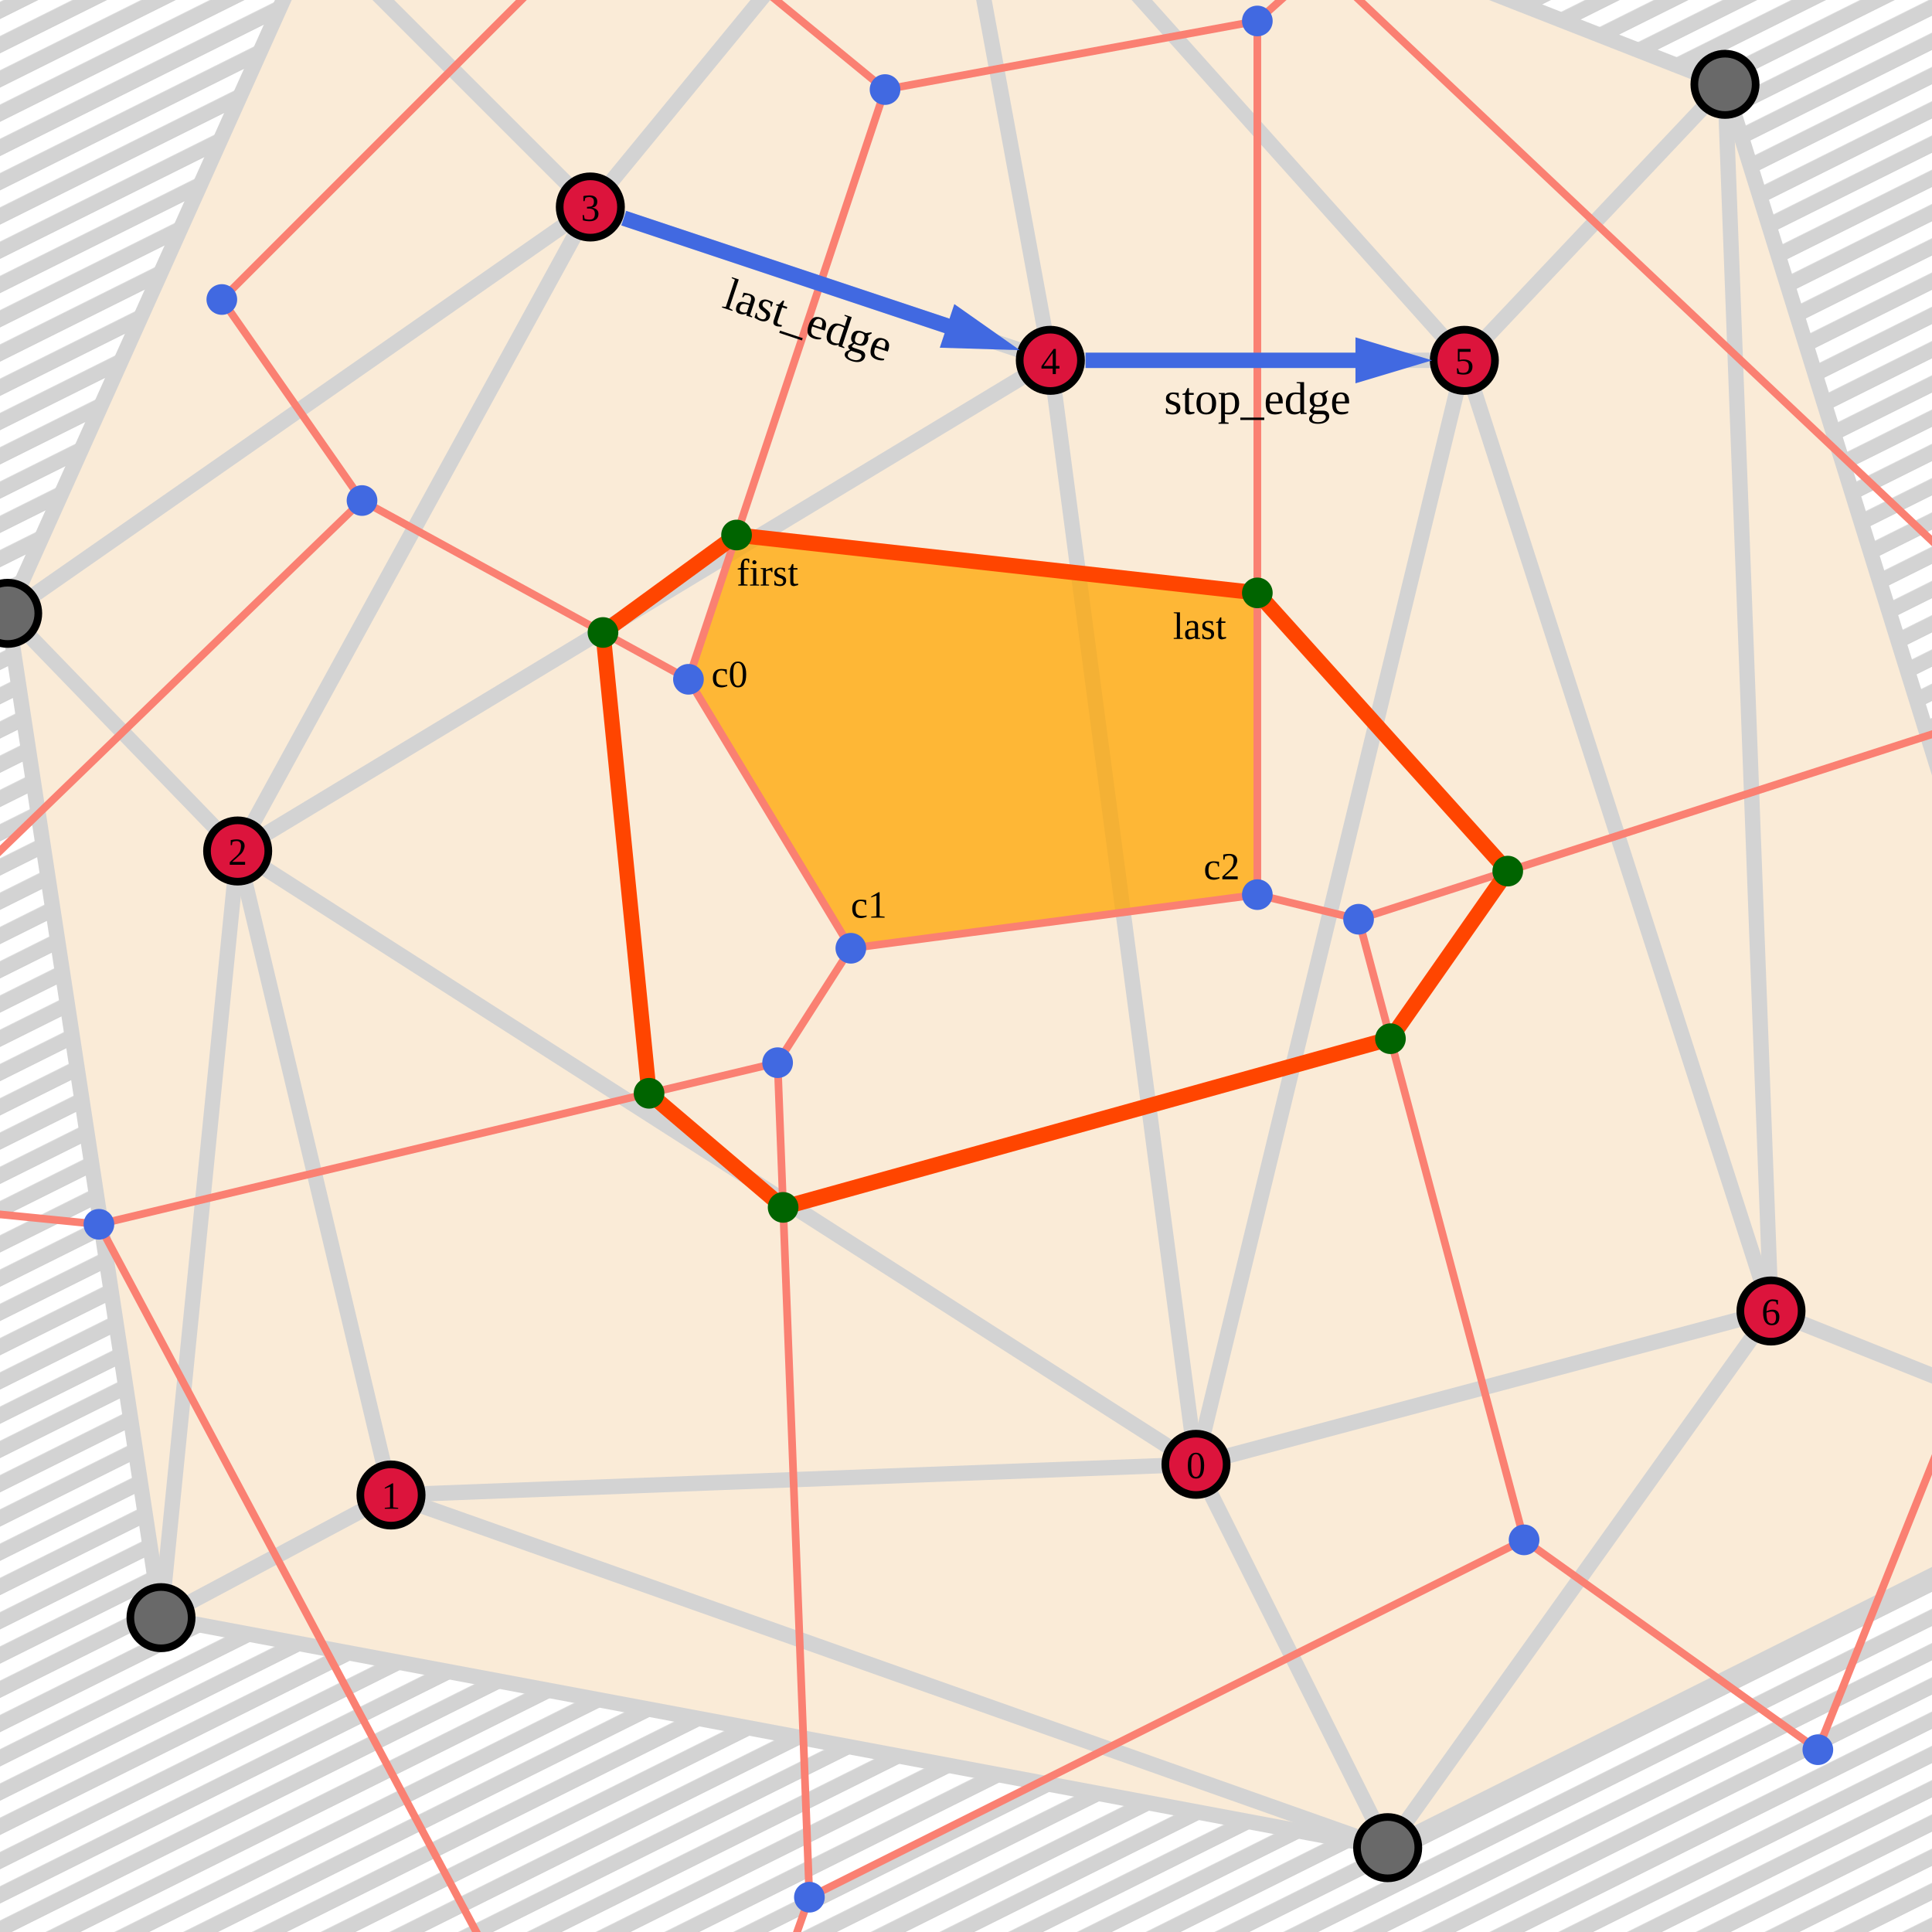
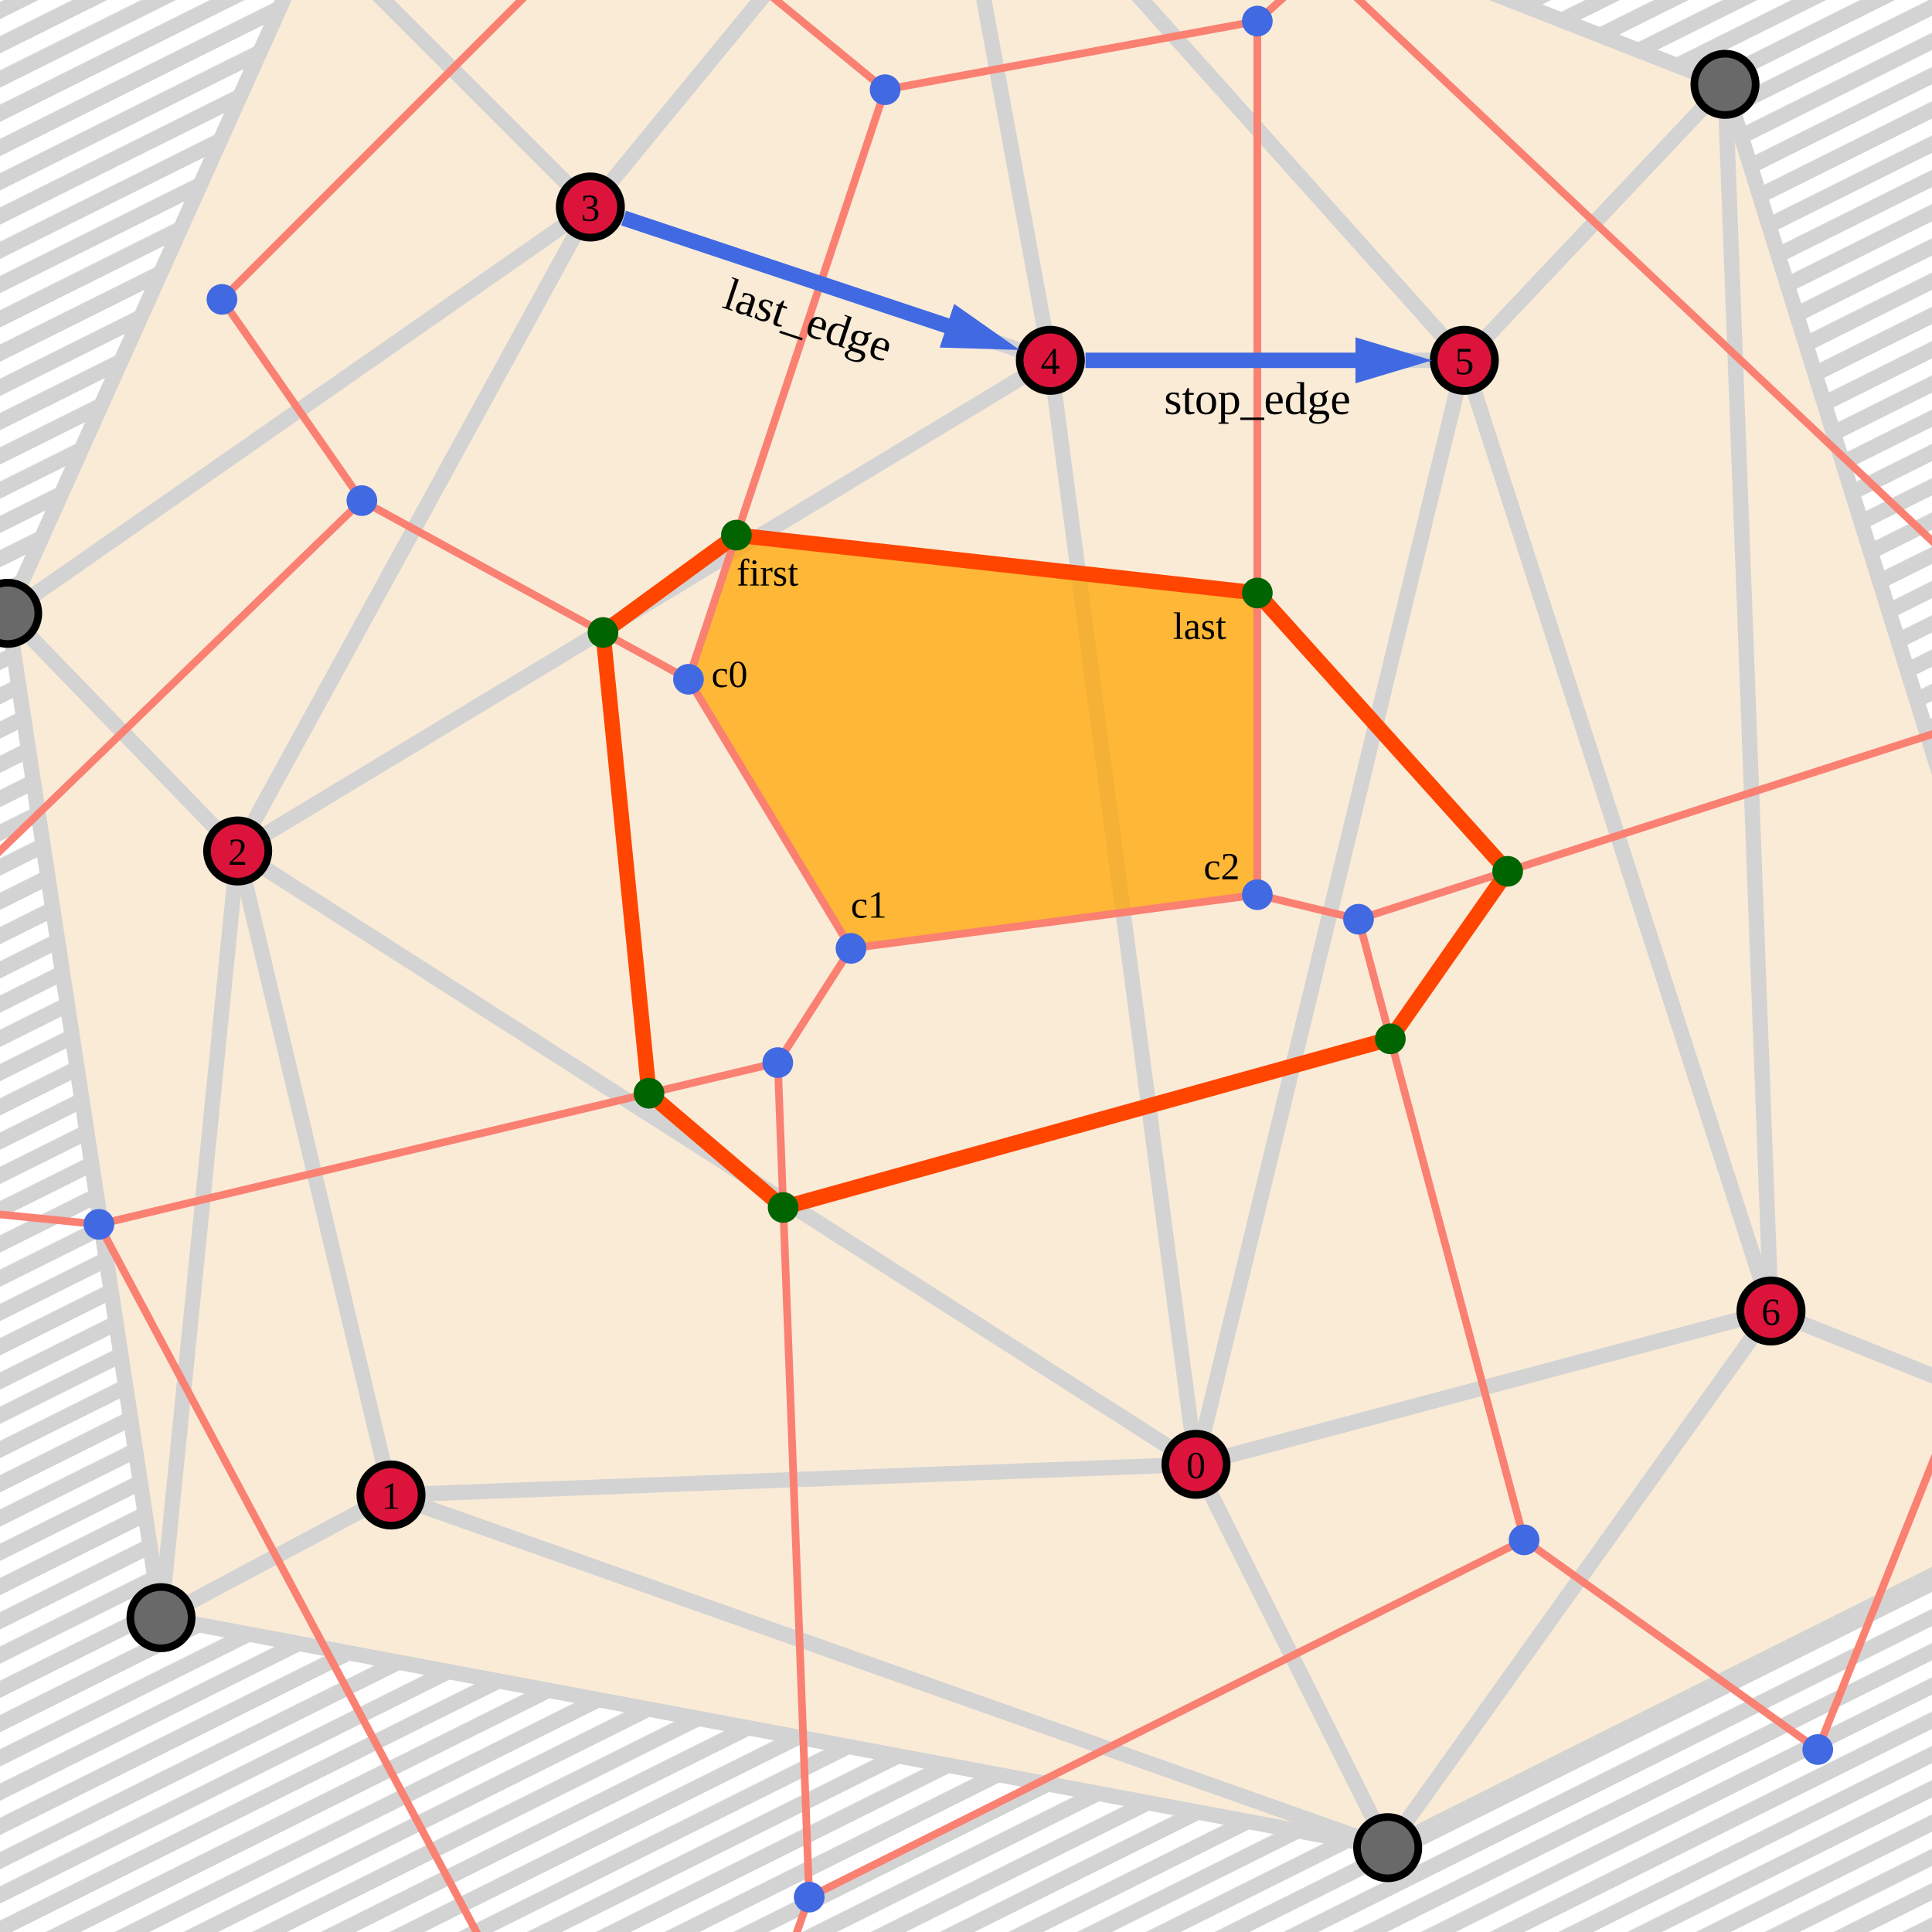
<svg xmlns="http://www.w3.org/2000/svg" viewBox="-70.5 -55.5 126 126" width="800">
  <defs>
    <pattern height="1" id="natural_neighbor_polygon_pattern0001" patternTransform="rotate(63.512 0 0) scale(2)" patternUnits="userSpaceOnUse" width="1">
      <line stroke="rgb(255 255 255)" stroke-width="1.01" x1="0" x2="0" y1="-0.1" y2="1.1" />
      <line stroke="rgb(211 211 211)" stroke-width="1.01" x1="1" x2="1" y1="-0.1" y2="1.1" />
    </pattern>
    <marker fill="rgb(65 105 225)" id="natural_neighbor_polygon_filled_arrow0002" markerHeight="3" markerWidth="5" orient="auto" refX="0.1" refY="1.5" stroke="none">
      <path d="M0,0 L5,1.5 L0,3 z" />
    </marker>
    <marker fill="rgb(65 105 225)" id="natural_neighbor_polygon_filled_arrow0003" markerHeight="3" markerWidth="5" orient="auto" refX="0.1" refY="1.5" stroke="none">
      <path d="M0,0 L5,1.5 L0,3 z" />
    </marker>
  </defs>
  <rect height="100%" style="fill: url(#natural_neighbor_polygon_pattern0001)" width="100%" x="-70.5" y="-55.5" />
  <g>
    <path d="M45,30 L7.5,40 L25,-32 z" style="fill: rgb(250 235 215)" />
    <path d="M-45,42 L-55,0 L7.5,40 z" style="fill: rgb(250 235 215)" />
    <path d="M7.5,40 L-55,0 L-2,-32 z" style="fill: rgb(250 235 215)" />
    <path d="M-32,-42 L-2,-32 L-55,0 z" style="fill: rgb(250 235 215)" />
    <path d="M-2,-32 L25,-32 L7.5,40 z" style="fill: rgb(250 235 215)" />
    <path d="M25,-32 L-2,-32 L-9,-70 z" style="fill: rgb(250 235 215)" />
    <path d="M7.5,40 L45,30 L20,65 z" style="fill: rgb(250 235 215)" />
    <path d="M-45,42 L7.5,40 L20,65 z" style="fill: rgb(250 235 215)" />
    <path d="M70,40 L45,30 L42,-50 z" style="fill: rgb(250 235 215)" />
    <path d="M70,40 L20,65 L45,30 z" style="fill: rgb(250 235 215)" />
    <path d="M-60,50 L-45,42 L20,65 z" style="fill: rgb(250 235 215)" />
    <path d="M-45,42 L-60,50 L-55,0 z" style="fill: rgb(250 235 215)" />
    <path d="M-70,-15.5 L-32,-42 L-55,0 z" style="fill: rgb(250 235 215)" />
    <path d="M-55,0 L-60,50 L-70,-15.5 z" style="fill: rgb(250 235 215)" />
    <path d="M-2,-32 L-32,-42 L-9,-70 z" style="fill: rgb(250 235 215)" />
    <path d="M-32,-42 L-70,-15.5 L-50,-60 z" style="fill: rgb(250 235 215)" />
    <path d="M-50,-60 L-9,-70 L-32,-42 z" style="fill: rgb(250 235 215)" />
    <path d="M42,-50 L25,-32 L-9,-70 z" style="fill: rgb(250 235 215)" />
    <path d="M25,-32 L42,-50 L45,30 z" style="fill: rgb(250 235 215)" />
    <line style="stroke-width: 1; stroke: rgb(211 211 211); fill: none" x1="45" x2="7.5" y1="30" y2="40" />
    <line style="stroke-width: 1; stroke: rgb(211 211 211); fill: none" x1="7.5" x2="-45" y1="40" y2="42" />
    <line style="stroke-width: 1; stroke: rgb(211 211 211); fill: none" x1="7.5" x2="-55" y1="40" y2="0" />
    <line style="stroke-width: 1; stroke: rgb(211 211 211); fill: none" x1="-45" x2="-55" y1="42" y2="0" />
    <line style="stroke-width: 1; stroke: rgb(211 211 211); fill: none" x1="-2" x2="-55" y1="-32" y2="0" />
    <line style="stroke-width: 1; stroke: rgb(211 211 211); fill: none" x1="-55" x2="-32" y1="0" y2="-42" />
    <line style="stroke-width: 1; stroke: rgb(211 211 211); fill: none" x1="7.5" x2="-2" y1="40" y2="-32" />
    <line style="stroke-width: 1; stroke: rgb(211 211 211); fill: none" x1="-32" x2="-2" y1="-42" y2="-32" />
    <line style="stroke-width: 1; stroke: rgb(211 211 211); fill: none" x1="7.5" x2="25" y1="40" y2="-32" />
    <line style="stroke-width: 1; stroke: rgb(211 211 211); fill: none" x1="-2" x2="25" y1="-32" y2="-32" />
    <line style="stroke-width: 1; stroke: rgb(211 211 211); fill: none" x1="25" x2="45" y1="-32" y2="30" />
    <line style="stroke-width: 1; stroke: rgb(211 211 211); fill: none" x1="-9" x2="-32" y1="-70" y2="-42" />
    <line style="stroke-width: 1; stroke: rgb(211 211 211); fill: none" x1="45" x2="70" y1="30" y2="40" />
    <line style="stroke-width: 1; stroke: rgb(211 211 211); fill: none" x1="45" x2="20" y1="30" y2="65" />
    <line style="stroke-width: 1; stroke: rgb(211 211 211); fill: none" x1="7.5" x2="20" y1="40" y2="65" />
    <line style="stroke-width: 1; stroke: rgb(211 211 211); fill: none" x1="45" x2="42" y1="30" y2="-50" />
    <line style="stroke-width: 1; stroke: rgb(211 211 211); fill: none" x1="70" x2="20" y1="40" y2="65" />
    <line style="stroke-width: 1; stroke: rgb(211 211 211); fill: none" x1="20" x2="-45" y1="65" y2="42" />
    <line style="stroke-width: 1; stroke: rgb(211 211 211); fill: none" x1="20" x2="-60" y1="65" y2="50" />
    <line style="stroke-width: 1; stroke: rgb(211 211 211); fill: none" x1="-60" x2="-45" y1="50" y2="42" />
    <line style="stroke-width: 1; stroke: rgb(211 211 211); fill: none" x1="-60" x2="-55" y1="50" y2="0" />
    <line style="stroke-width: 1; stroke: rgb(211 211 211); fill: none" x1="-55" x2="-70" y1="0" y2="-15.5" />
    <line style="stroke-width: 1; stroke: rgb(211 211 211); fill: none" x1="-70" x2="-32" y1="-15.5" y2="-42" />
    <line style="stroke-width: 1; stroke: rgb(211 211 211); fill: none" x1="-60" x2="-70" y1="50" y2="-15.5" />
    <line style="stroke-width: 1; stroke: rgb(211 211 211); fill: none" x1="-32" x2="-50" y1="-42" y2="-60" />
    <line style="stroke-width: 1; stroke: rgb(211 211 211); fill: none" x1="-2" x2="-9" y1="-32" y2="-70" />
    <line style="stroke-width: 1; stroke: rgb(211 211 211); fill: none" x1="-70" x2="-50" y1="-15.5" y2="-60" />
    <line style="stroke-width: 1; stroke: rgb(211 211 211); fill: none" x1="-50" x2="-9" y1="-60" y2="-70" />
    <line style="stroke-width: 1; stroke: rgb(211 211 211); fill: none" x1="-9" x2="25" y1="-70" y2="-32" />
    <line style="stroke-width: 1; stroke: rgb(211 211 211); fill: none" x1="-9" x2="42" y1="-70" y2="-50" />
    <line style="stroke-width: 1; stroke: rgb(211 211 211); fill: none" x1="42" x2="25" y1="-50" y2="-32" />
    <line style="stroke-width: 1; stroke: rgb(211 211 211); fill: none" x1="42" x2="70" y1="-50" y2="40" />
-     <path d="M-22.464,-20.607 L11.5,-16.833 L11.5,2.845 L-15.01,6.343 L-25.601,-11.198 z" style="opacity: 0.75; fill: rgb(255 165 0)" />
+     <path d="M-22.475,-20.6 L11.5,-16.825 L11.5,2.85 L-15,6.35 L-25.6,-11.2 z" style="opacity: 0.75; fill: rgb(255 165 0)" />
    <circle cx="45" cy="30" r="2" style="stroke-width: 0.5; stroke: rgb(0 0 0); fill: rgb(220 20 60)" />
    <circle cx="7.5" cy="40" r="2" style="stroke-width: 0.5; stroke: rgb(0 0 0); fill: rgb(220 20 60)" />
    <circle cx="-45" cy="42" r="2" style="stroke-width: 0.5; stroke: rgb(0 0 0); fill: rgb(220 20 60)" />
    <circle cx="-55" cy="0" r="2" style="stroke-width: 0.5; stroke: rgb(0 0 0); fill: rgb(220 20 60)" />
    <circle cx="-32" cy="-42" r="2" style="stroke-width: 0.5; stroke: rgb(0 0 0); fill: rgb(220 20 60)" />
    <circle cx="-2" cy="-32" r="2" style="stroke-width: 0.5; stroke: rgb(0 0 0); fill: rgb(220 20 60)" />
    <circle cx="25" cy="-32" r="2" style="stroke-width: 0.5; stroke: rgb(0 0 0); fill: rgb(220 20 60)" />
    <circle cx="70" cy="40" r="2" style="stroke-width: 0.5; stroke: rgb(0 0 0); fill: rgb(105 105 105)" />
    <circle cx="20" cy="65" r="2" style="stroke-width: 0.5; stroke: rgb(0 0 0); fill: rgb(105 105 105)" />
    <circle cx="-60" cy="50" r="2" style="stroke-width: 0.5; stroke: rgb(0 0 0); fill: rgb(105 105 105)" />
    <circle cx="-70" cy="-15.5" r="2" style="stroke-width: 0.5; stroke: rgb(0 0 0); fill: rgb(105 105 105)" />
    <circle cx="-50" cy="-60" r="2" style="stroke-width: 0.5; stroke: rgb(0 0 0); fill: rgb(105 105 105)" />
    <circle cx="-9" cy="-70" r="2" style="stroke-width: 0.5; stroke: rgb(0 0 0); fill: rgb(105 105 105)" />
    <circle cx="42" cy="-50" r="2" style="stroke-width: 0.5; stroke: rgb(0 0 0); fill: rgb(105 105 105)" />
    <text dy="0.9" font-size="2.5" style="fill: rgb(0 0 0)" text-anchor="middle" transform="translate (7.5 40) rotate (0) translate(-7.5 -40)" x="7.5" y="40">
0
</text>
    <text dy="0.9" font-size="2.5" style="fill: rgb(0 0 0)" text-anchor="middle" transform="translate (-45 42) rotate (0) translate(45 -42)" x="-45" y="42">
1
</text>
    <text dy="0.9" font-size="2.5" style="fill: rgb(0 0 0)" text-anchor="middle" transform="translate (-55 0) rotate (0) translate(55 -0)" x="-55" y="0">
2
</text>
    <text dy="0.9" font-size="2.5" style="fill: rgb(0 0 0)" text-anchor="middle" transform="translate (-32 -42) rotate (0) translate(32 42)" x="-32" y="-42">
3
</text>
    <text dy="0.9" font-size="2.5" style="fill: rgb(0 0 0)" text-anchor="middle" transform="translate (-2 -32) rotate (0) translate(2 32)" x="-2" y="-32">
4
</text>
    <text dy="0.9" font-size="2.5" style="fill: rgb(0 0 0)" text-anchor="middle" transform="translate (25 -32) rotate (0) translate(-25 32)" x="25" y="-32">
5
</text>
    <text dy="0.9" font-size="2.5" style="fill: rgb(0 0 0)" text-anchor="middle" transform="translate (45 30) rotate (0) translate(-45 -30)" x="45" y="30">
6
</text>
-     <line style="stroke-width: 0.5; stroke: rgb(250 128 114); fill: none" x1="18.103" x2="28.897" y1="4.45" y2="44.926" />
-     <line style="stroke-width: 0.5; stroke: rgb(250 128 114); fill: none" x1="-19.786" x2="-17.713" y1="13.806" y2="68.231" />
-     <line style="stroke-width: 0.5; stroke: rgb(250 128 114); fill: none" x1="-15.01" x2="-19.786" y1="6.343" y2="13.806" />
-     <line style="stroke-width: 0.5; stroke: rgb(250 128 114); fill: none" x1="-19.786" x2="-64.049" y1="13.806" y2="24.345" />
-     <line style="stroke-width: 0.5; stroke: rgb(250 128 114); fill: none" x1="-25.601" x2="-15.01" y1="-11.198" y2="6.343" />
-     <line style="stroke-width: 0.5; stroke: rgb(250 128 114); fill: none" x1="-25.601" x2="-46.89" y1="-11.198" y2="-22.856" />
-     <line style="stroke-width: 0.5; stroke: rgb(250 128 114); fill: none" x1="11.5" x2="-15.01" y1="2.845" y2="6.343" />
-     <line style="stroke-width: 0.5; stroke: rgb(250 128 114); fill: none" x1="-25.601" x2="-12.78" y1="-11.198" y2="-49.659" />
-     <line style="stroke-width: 0.5; stroke: rgb(250 128 114); fill: none" x1="18.103" x2="11.5" y1="4.45" y2="2.845" />
-     <line style="stroke-width: 0.5; stroke: rgb(250 128 114); fill: none" x1="11.5" x2="11.5" y1="2.845" y2="-54.132" />
-     <line style="stroke-width: 0.5; stroke: rgb(250 128 114); fill: none" x1="18.103" x2="65.452" y1="4.45" y2="-10.823" />
-     <line style="stroke-width: 0.5; stroke: rgb(250 128 114); fill: none" x1="-29.01" x2="-12.78" y1="-62.99" y2="-49.659" />
-     <line style="stroke-width: 0.5; stroke: rgb(250 128 114); fill: none" x1="48.056" x2="75.987" y1="58.611" y2="-11.218" />
-     <line style="stroke-width: 0.5; stroke: rgb(250 128 114); fill: none" x1="28.897" x2="48.056" y1="44.926" y2="58.611" />
-     <line style="stroke-width: 0.5; stroke: rgb(250 128 114); fill: none" x1="-17.713" x2="28.897" y1="68.231" y2="44.926" />
-     <line style="stroke-width: 0.5; stroke: rgb(250 128 114); fill: none" x1="75.987" x2="65.452" y1="-11.218" y2="-10.823" />
-     <line style="stroke-width: 0.5; stroke: rgb(250 128 114); fill: none" x1="-17.713" x2="-26.858" y1="68.231" y2="94.078" />
-     <line style="stroke-width: 0.5; stroke: rgb(250 128 114); fill: none" x1="-26.858" x2="-64.049" y1="94.078" y2="24.345" />
-     <line style="stroke-width: 0.5; stroke: rgb(250 128 114); fill: none" x1="-64.049" x2="-92.704" y1="24.345" y2="21.48" />
-     <line style="stroke-width: 0.5; stroke: rgb(250 128 114); fill: none" x1="-46.89" x2="-92.704" y1="-22.856" y2="21.48" />
-     <line style="stroke-width: 0.5; stroke: rgb(250 128 114); fill: none" x1="-46.89" x2="-56.033" y1="-22.856" y2="-35.967" />
-     <line style="stroke-width: 0.5; stroke: rgb(250 128 114); fill: none" x1="-29.01" x2="-56.033" y1="-62.99" y2="-35.967" />
-     <line style="stroke-width: 0.5; stroke: rgb(250 128 114); fill: none" x1="11.5" x2="-12.78" y1="-54.132" y2="-49.659" />
-     <line style="stroke-width: 0.5; stroke: rgb(250 128 114); fill: none" x1="11.5" x2="15.657" y1="-54.132" y2="-57.851" />
-     <line style="stroke-width: 0.5; stroke: rgb(250 128 114); fill: none" x1="15.657" x2="65.452" y1="-57.851" y2="-10.823" />
-     <circle cx="18.103" cy="4.45" r="1" style="fill: rgb(65 105 225)" />
-     <circle cx="-19.786" cy="13.806" r="1" style="fill: rgb(65 105 225)" />
-     <circle cx="-15.01" cy="6.343" r="1" style="fill: rgb(65 105 225)" />
-     <circle cx="-25.601" cy="-11.198" r="1" style="fill: rgb(65 105 225)" />
-     <circle cx="11.5" cy="2.845" r="1" style="fill: rgb(65 105 225)" />
-     <circle cx="11.5" cy="-54.132" r="1" style="fill: rgb(65 105 225)" />
-     <circle cx="28.897" cy="44.926" r="1" style="fill: rgb(65 105 225)" />
-     <circle cx="-17.713" cy="68.231" r="1" style="fill: rgb(65 105 225)" />
-     <circle cx="75.987" cy="-11.218" r="1" style="fill: rgb(65 105 225)" />
-     <circle cx="48.056" cy="58.611" r="1" style="fill: rgb(65 105 225)" />
-     <circle cx="-26.858" cy="94.078" r="1" style="fill: rgb(65 105 225)" />
-     <circle cx="-64.049" cy="24.345" r="1" style="fill: rgb(65 105 225)" />
-     <circle cx="-46.89" cy="-22.856" r="1" style="fill: rgb(65 105 225)" />
-     <circle cx="-92.704" cy="21.48" r="1" style="fill: rgb(65 105 225)" />
-     <circle cx="-12.78" cy="-49.659" r="1" style="fill: rgb(65 105 225)" />
-     <circle cx="-56.033" cy="-35.967" r="1" style="fill: rgb(65 105 225)" />
-     <circle cx="-29.01" cy="-62.99" r="1" style="fill: rgb(65 105 225)" />
-     <circle cx="15.657" cy="-57.851" r="1" style="fill: rgb(65 105 225)" />
-     <circle cx="65.452" cy="-10.823" r="1" style="fill: rgb(65 105 225)" />
-     <line style="stroke-width: 1; stroke: rgb(255 69 0); fill: none" x1="11.5" x2="-22.464" y1="-16.833" y2="-20.607" />
-     <line style="stroke-width: 1; stroke: rgb(255 69 0); fill: none" x1="27.831" x2="11.5" y1="1.312" y2="-16.833" />
-     <line style="stroke-width: 1; stroke: rgb(255 69 0); fill: none" x1="20.181" x2="27.831" y1="12.241" y2="1.312" />
-     <line style="stroke-width: 1; stroke: rgb(255 69 0); fill: none" x1="-19.426" x2="20.181" y1="23.243" y2="12.241" />
-     <line style="stroke-width: 1; stroke: rgb(255 69 0); fill: none" x1="-28.17" x2="-19.426" y1="15.802" y2="23.243" />
-     <line style="stroke-width: 1; stroke: rgb(255 69 0); fill: none" x1="-31.175" x2="-28.17" y1="-14.251" y2="15.802" />
-     <line style="stroke-width: 1; stroke: rgb(255 69 0); fill: none" x1="-22.464" x2="-31.175" y1="-20.607" y2="-14.251" />
-     <circle cx="11.5" cy="-16.833" r="1" style="fill: rgb(0 100 0)" />
-     <circle cx="27.831" cy="1.312" r="1" style="fill: rgb(0 100 0)" />
-     <circle cx="20.181" cy="12.241" r="1" style="fill: rgb(0 100 0)" />
-     <circle cx="-19.426" cy="23.243" r="1" style="fill: rgb(0 100 0)" />
-     <circle cx="-28.17" cy="15.802" r="1" style="fill: rgb(0 100 0)" />
-     <circle cx="-31.175" cy="-14.251" r="1" style="fill: rgb(0 100 0)" />
-     <circle cx="-22.464" cy="-20.607" r="1" style="fill: rgb(0 100 0)" />
+     <line style="stroke-width: 0.5; stroke: rgb(250 128 114); fill: none" x1="18.1" x2="28.9" y1="4.45" y2="44.925" />
+     <line style="stroke-width: 0.5; stroke: rgb(250 128 114); fill: none" x1="-19.775" x2="-17.725" y1="13.8" y2="68.225" />
+     <line style="stroke-width: 0.5; stroke: rgb(250 128 114); fill: none" x1="-15" x2="-19.775" y1="6.35" y2="13.8" />
+     <line style="stroke-width: 0.5; stroke: rgb(250 128 114); fill: none" x1="-19.775" x2="-64.05" y1="13.8" y2="24.35" />
+     <line style="stroke-width: 0.5; stroke: rgb(250 128 114); fill: none" x1="-25.6" x2="-15" y1="-11.2" y2="6.35" />
+     <line style="stroke-width: 0.5; stroke: rgb(250 128 114); fill: none" x1="-25.6" x2="-46.9" y1="-11.2" y2="-22.85" />
+     <line style="stroke-width: 0.5; stroke: rgb(250 128 114); fill: none" x1="11.5" x2="-15" y1="2.85" y2="6.35" />
+     <line style="stroke-width: 0.5; stroke: rgb(250 128 114); fill: none" x1="-25.6" x2="-12.775" y1="-11.2" y2="-49.65" />
+     <line style="stroke-width: 0.5; stroke: rgb(250 128 114); fill: none" x1="18.1" x2="11.5" y1="4.45" y2="2.85" />
+     <line style="stroke-width: 0.5; stroke: rgb(250 128 114); fill: none" x1="11.5" x2="11.5" y1="2.85" y2="-54.125" />
+     <line style="stroke-width: 0.5; stroke: rgb(250 128 114); fill: none" x1="18.1" x2="65.45" y1="4.45" y2="-10.825" />
+     <line style="stroke-width: 0.5; stroke: rgb(250 128 114); fill: none" x1="-29" x2="-12.775" y1="-63" y2="-49.65" />
+     <line style="stroke-width: 0.5; stroke: rgb(250 128 114); fill: none" x1="48.05" x2="75.975" y1="58.6" y2="-11.225" />
+     <line style="stroke-width: 0.5; stroke: rgb(250 128 114); fill: none" x1="28.9" x2="48.05" y1="44.925" y2="58.6" />
+     <line style="stroke-width: 0.5; stroke: rgb(250 128 114); fill: none" x1="-17.725" x2="28.9" y1="68.225" y2="44.925" />
+     <line style="stroke-width: 0.5; stroke: rgb(250 128 114); fill: none" x1="75.975" x2="65.45" y1="-11.225" y2="-10.825" />
+     <line style="stroke-width: 0.5; stroke: rgb(250 128 114); fill: none" x1="-17.725" x2="-26.85" y1="68.225" y2="94.075" />
+     <line style="stroke-width: 0.5; stroke: rgb(250 128 114); fill: none" x1="-26.85" x2="-64.05" y1="94.075" y2="24.35" />
+     <line style="stroke-width: 0.5; stroke: rgb(250 128 114); fill: none" x1="-64.05" x2="-92.7" y1="24.35" y2="21.475" />
+     <line style="stroke-width: 0.5; stroke: rgb(250 128 114); fill: none" x1="-46.9" x2="-92.7" y1="-22.85" y2="21.475" />
+     <line style="stroke-width: 0.5; stroke: rgb(250 128 114); fill: none" x1="-46.9" x2="-56.025" y1="-22.85" y2="-35.975" />
+     <line style="stroke-width: 0.5; stroke: rgb(250 128 114); fill: none" x1="-29" x2="-56.025" y1="-63" y2="-35.975" />
+     <line style="stroke-width: 0.5; stroke: rgb(250 128 114); fill: none" x1="11.5" x2="-12.775" y1="-54.125" y2="-49.65" />
+     <line style="stroke-width: 0.5; stroke: rgb(250 128 114); fill: none" x1="11.5" x2="15.65" y1="-54.125" y2="-57.85" />
+     <line style="stroke-width: 0.5; stroke: rgb(250 128 114); fill: none" x1="15.65" x2="65.45" y1="-57.85" y2="-10.825" />
+     <circle cx="18.1" cy="4.45" r="1" style="fill: rgb(65 105 225)" />
+     <circle cx="-19.775" cy="13.8" r="1" style="fill: rgb(65 105 225)" />
+     <circle cx="-15" cy="6.35" r="1" style="fill: rgb(65 105 225)" />
+     <circle cx="-25.6" cy="-11.2" r="1" style="fill: rgb(65 105 225)" />
+     <circle cx="11.5" cy="2.85" r="1" style="fill: rgb(65 105 225)" />
+     <circle cx="11.5" cy="-54.125" r="1" style="fill: rgb(65 105 225)" />
+     <circle cx="28.9" cy="44.925" r="1" style="fill: rgb(65 105 225)" />
+     <circle cx="-17.725" cy="68.225" r="1" style="fill: rgb(65 105 225)" />
+     <circle cx="75.975" cy="-11.225" r="1" style="fill: rgb(65 105 225)" />
+     <circle cx="48.05" cy="58.6" r="1" style="fill: rgb(65 105 225)" />
+     <circle cx="-26.85" cy="94.075" r="1" style="fill: rgb(65 105 225)" />
+     <circle cx="-64.05" cy="24.35" r="1" style="fill: rgb(65 105 225)" />
+     <circle cx="-46.9" cy="-22.85" r="1" style="fill: rgb(65 105 225)" />
+     <circle cx="-92.7" cy="21.475" r="1" style="fill: rgb(65 105 225)" />
+     <circle cx="-12.775" cy="-49.65" r="1" style="fill: rgb(65 105 225)" />
+     <circle cx="-56.025" cy="-35.975" r="1" style="fill: rgb(65 105 225)" />
+     <circle cx="-29" cy="-63" r="1" style="fill: rgb(65 105 225)" />
+     <circle cx="15.65" cy="-57.85" r="1" style="fill: rgb(65 105 225)" />
+     <circle cx="65.45" cy="-10.825" r="1" style="fill: rgb(65 105 225)" />
+     <line style="stroke-width: 1; stroke: rgb(255 69 0); fill: none" x1="11.5" x2="-22.475" y1="-16.825" y2="-20.6" />
+     <line style="stroke-width: 1; stroke: rgb(255 69 0); fill: none" x1="27.825" x2="11.5" y1="1.325" y2="-16.825" />
+     <line style="stroke-width: 1; stroke: rgb(255 69 0); fill: none" x1="20.175" x2="27.825" y1="12.25" y2="1.325" />
+     <line style="stroke-width: 1; stroke: rgb(255 69 0); fill: none" x1="-19.425" x2="20.175" y1="23.25" y2="12.25" />
+     <line style="stroke-width: 1; stroke: rgb(255 69 0); fill: none" x1="-28.175" x2="-19.425" y1="15.8" y2="23.25" />
+     <line style="stroke-width: 1; stroke: rgb(255 69 0); fill: none" x1="-31.175" x2="-28.175" y1="-14.25" y2="15.8" />
+     <line style="stroke-width: 1; stroke: rgb(255 69 0); fill: none" x1="-22.475" x2="-31.175" y1="-20.6" y2="-14.25" />
+     <circle cx="11.5" cy="-16.825" r="1" style="fill: rgb(0 100 0)" />
+     <circle cx="27.825" cy="1.325" r="1" style="fill: rgb(0 100 0)" />
+     <circle cx="20.175" cy="12.25" r="1" style="fill: rgb(0 100 0)" />
+     <circle cx="-19.425" cy="23.25" r="1" style="fill: rgb(0 100 0)" />
+     <circle cx="-28.175" cy="15.8" r="1" style="fill: rgb(0 100 0)" />
+     <circle cx="-31.175" cy="-14.25" r="1" style="fill: rgb(0 100 0)" />
+     <circle cx="-22.475" cy="-20.6" r="1" style="fill: rgb(0 100 0)" />
    <text dy="3.5" font-size="3" style="fill: rgb(0 0 0)" text-anchor="middle" transform="translate (-17 -37) rotate (18.43495) translate(17 37)" x="-17" y="-37">
last_edge
</text>
-     <line style="stroke-width: 1; stroke: rgb(65 105 225); marker-end: url(#natural_neighbor_polygon_filled_arrow0002); fill: none" x1="-29.818" x2="-8.641" y1="-41.273" y2="-34.214" />
+     <line style="stroke-width: 1; stroke: rgb(65 105 225); marker-end: url(#natural_neighbor_polygon_filled_arrow0002); fill: none" x1="-29.825" x2="-8.65" y1="-41.275" y2="-34.225" />
    <text dy="3.5" font-size="3" style="fill: rgb(0 0 0)" text-anchor="middle" transform="translate (11.5 -32) rotate (0) translate(-11.5 32)" x="11.5" y="-32">
stop_edge
</text>
    <line style="stroke-width: 1; stroke: rgb(65 105 225); marker-end: url(#natural_neighbor_polygon_filled_arrow0003); fill: none" x1="0.3" x2="18" y1="-32" y2="-32" />
    <text dy="3.3" font-size="2.5" style="fill: rgb(0 0 0)" transform="translate (-22.46429 -20.60714) rotate (0) translate(22.46429 20.60714)" x="-22.464" y="-20.607">
first
</text>
    <text dy="3" font-size="2.5" style="fill: rgb(0 0 0)" transform="translate (6 -16.83333) rotate (0) translate(-6 16.83333)" x="6" y="-16.833">
last
</text>
    <text dy="-1" font-size="2.5" style="fill: rgb(0 0 0)" transform="translate (8 2.845486) rotate (0) translate(-8 -2.845486)" x="8" y="2.845">
c2
</text>
    <text dy="-2" font-size="2.5" style="fill: rgb(0 0 0)" transform="translate (-15.00971 6.343295) rotate (0) translate(15.00971 -6.343295)" x="-15.01" y="6.343">
c1
</text>
    <text dy="0.5" font-size="2.5" style="fill: rgb(0 0 0)" transform="translate (-24.10067 -11.19799) rotate (0) translate(24.10067 11.19799)" x="-24.101" y="-11.198">
c0
</text>
  </g>
</svg>
